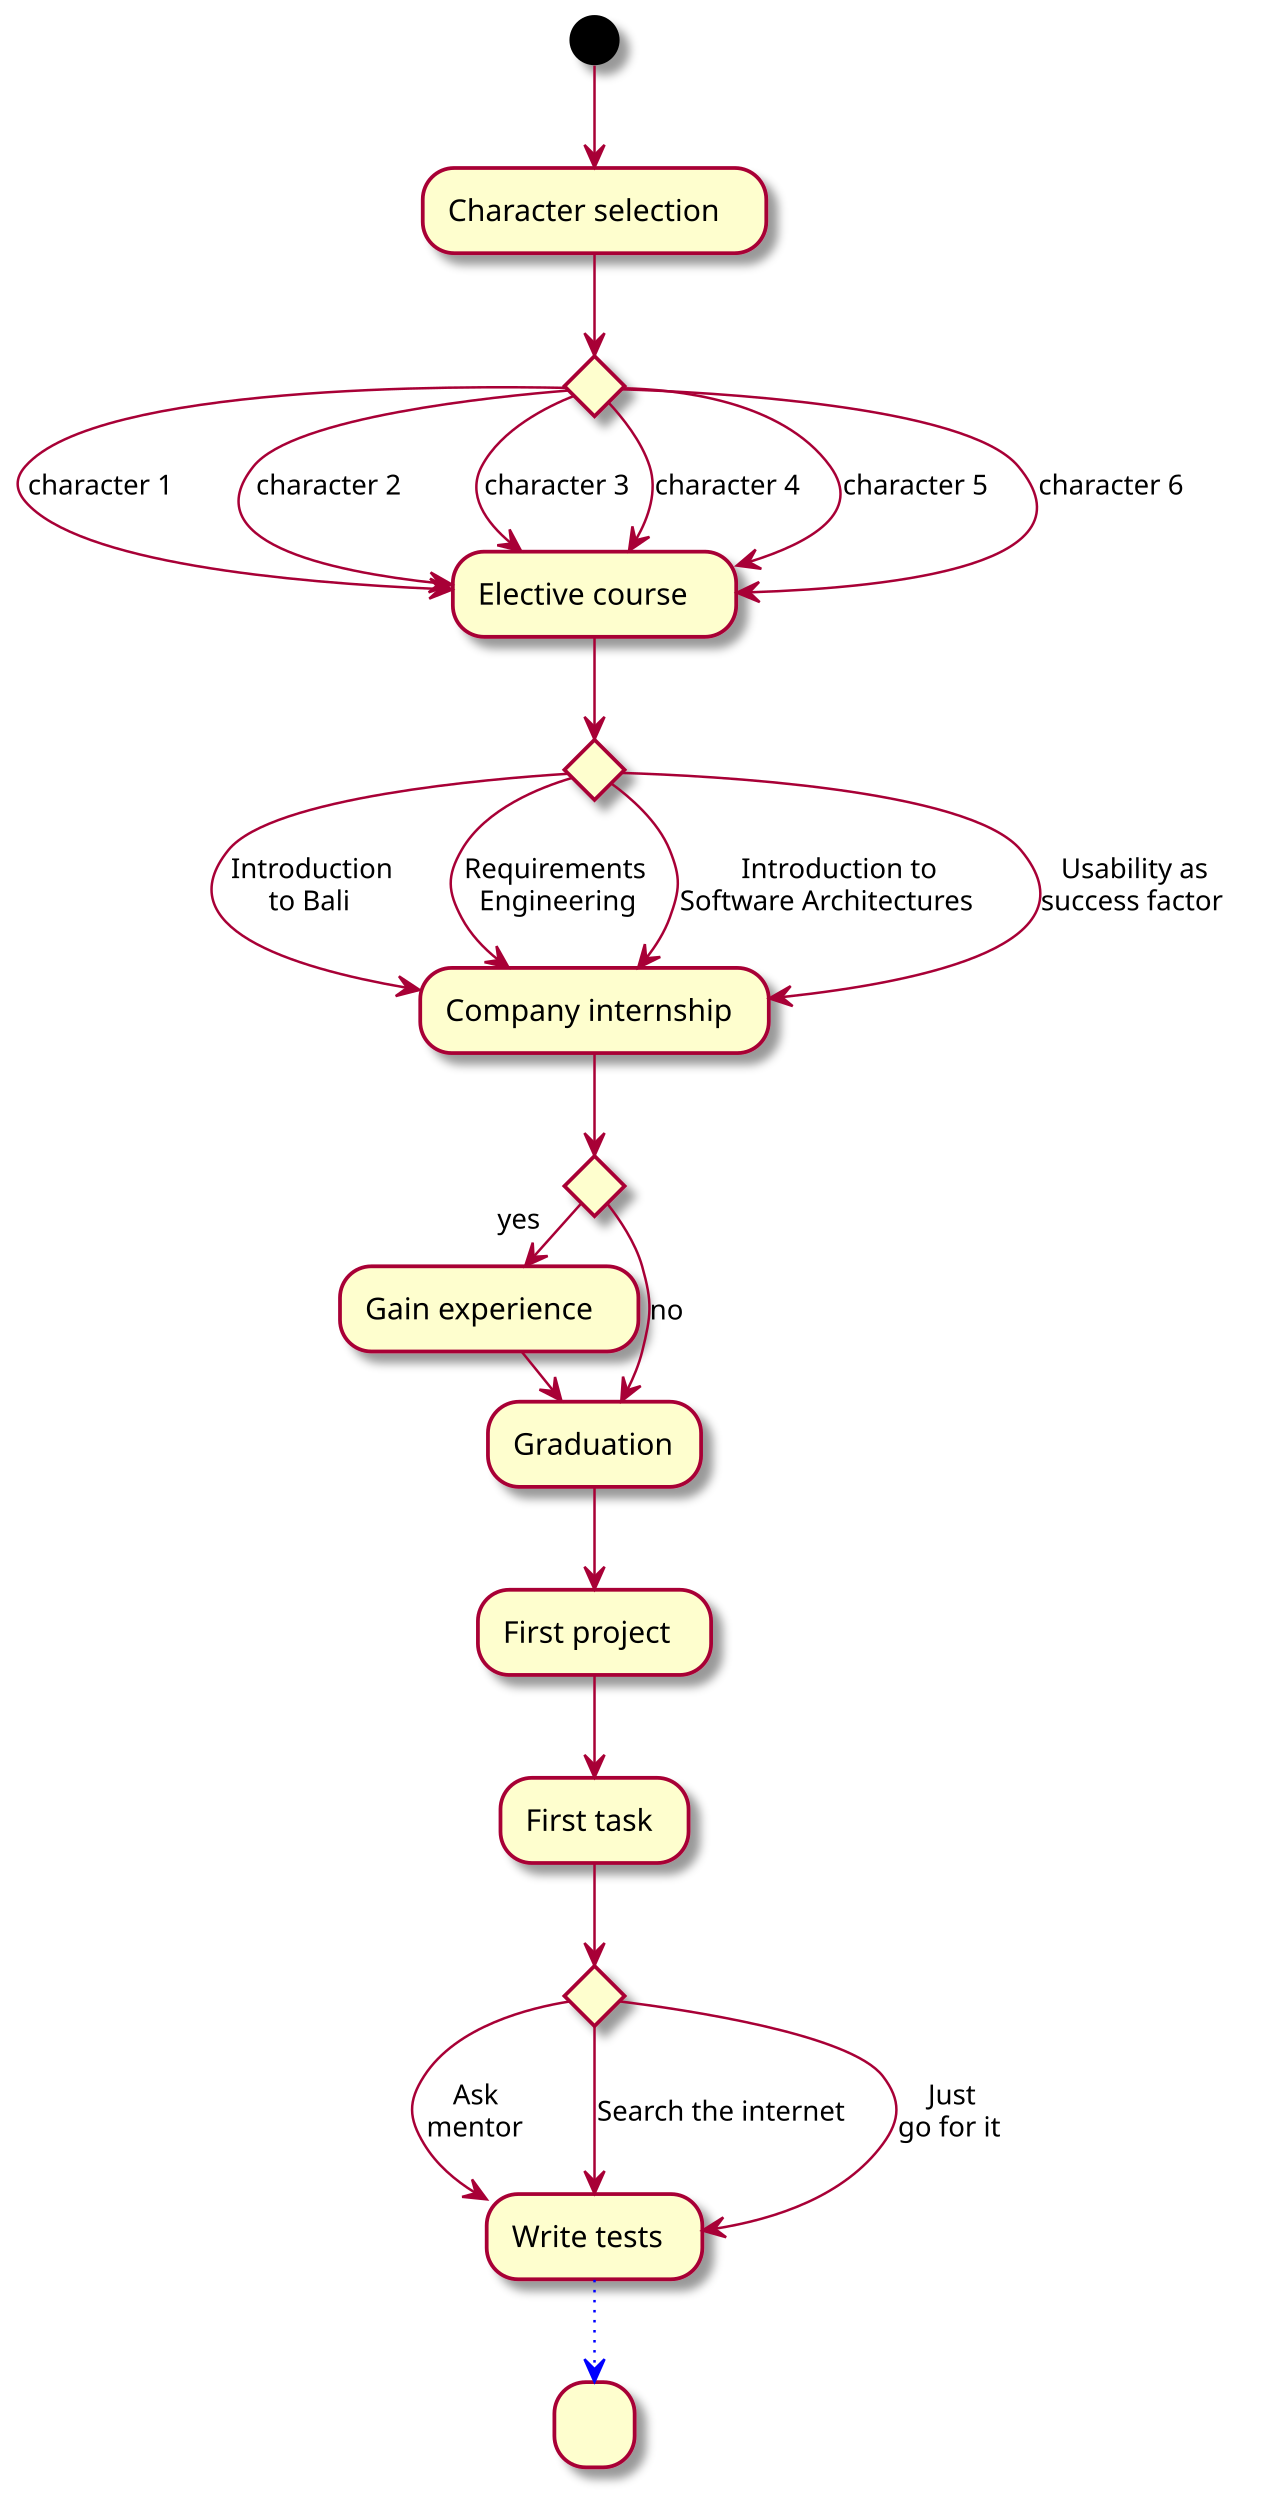
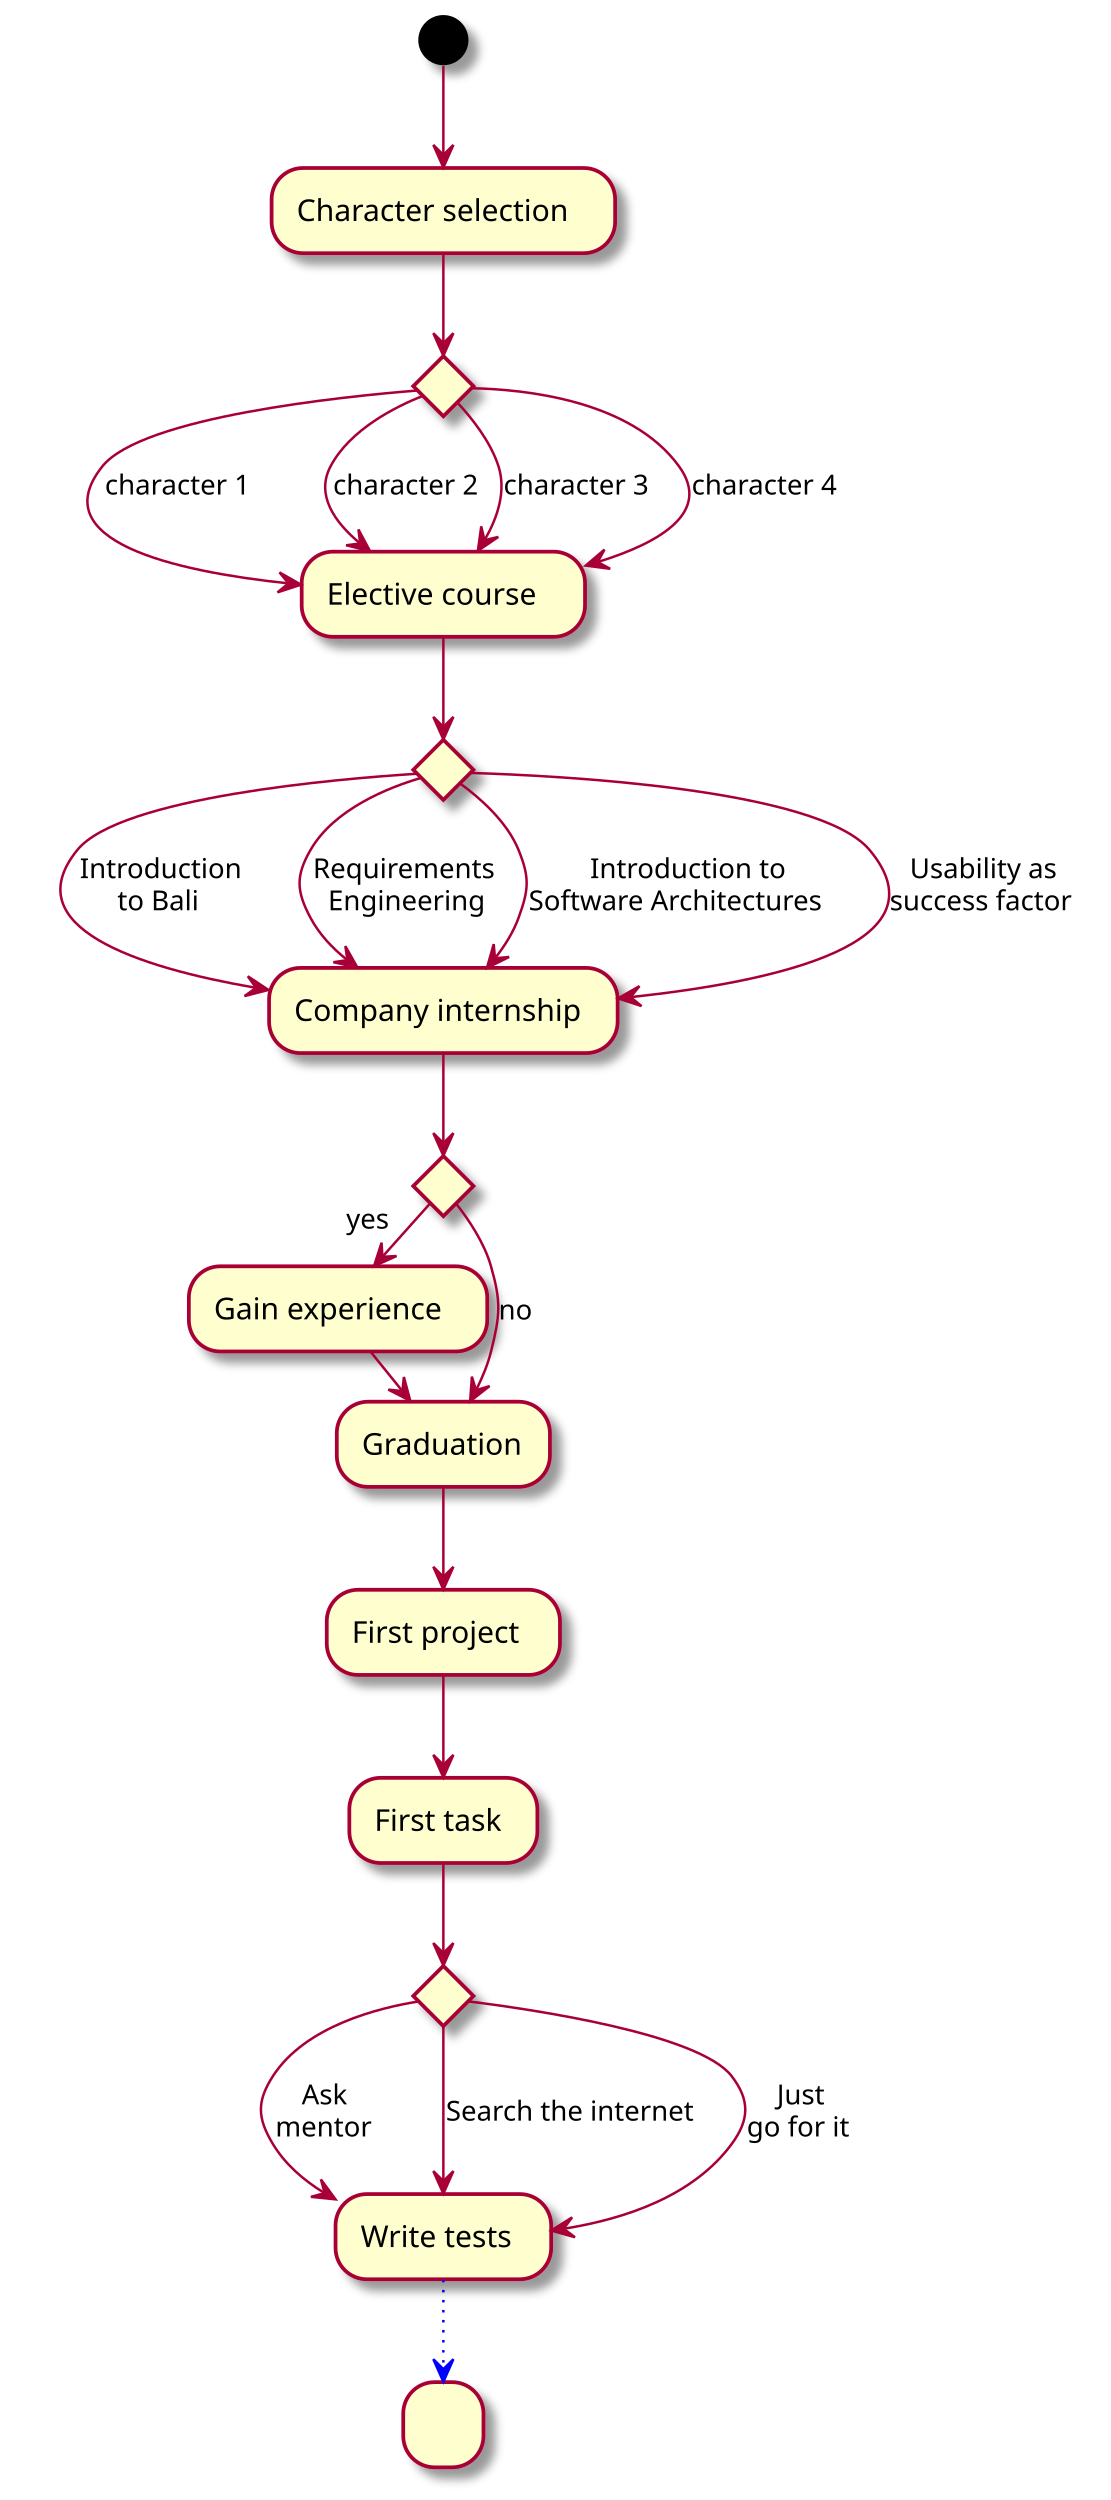
- <svg xmlns="http://www.w3.org/2000/svg" contentScriptType="application/ecmascript" contentStyleType="text/css" height="997px" preserveAspectRatio="none" style="width:504px;height:997px;" version="1.1" viewBox="0 0 504 997" width="504px" zoomAndPan="magnify">
+ <svg xmlns="http://www.w3.org/2000/svg" contentScriptType="application/ecmascript" contentStyleType="text/css" height="997px" preserveAspectRatio="none" style="width:443px;height:997px;" version="1.1" viewBox="0 0 443 997" width="443px" zoomAndPan="magnify">
  <defs>
-     <filter height="300%" id="f1kn6ou1fq34hp" width="300%" x="-1" y="-1">
+     <filter height="300%" id="f12541vmwba9mq" width="300%" x="-1" y="-1">
      <feGaussianBlur result="blurOut" stdDeviation="2.0" />
      <feColorMatrix in="blurOut" result="blurOut2" type="matrix" values="0 0 0 0 0 0 0 0 0 0 0 0 0 0 0 0 0 0 .4 0" />
      <feOffset dx="4.0" dy="4.0" in="blurOut2" result="blurOut3" />
      <feBlend in="SourceGraphic" in2="blurOut3" mode="normal" />
    </filter>
  </defs>
  <g>
-     <ellipse cx="237.091" cy="16" fill="#000000" filter="url(#f1kn6ou1fq34hp)" rx="10" ry="10" style="stroke: none; stroke-width: 1.0;" />
-     <rect fill="#FEFECE" filter="url(#f1kn6ou1fq34hp)" height="33.969" rx="12.5" ry="12.5" style="stroke: #A80036; stroke-width: 1.5;" width="137" x="168.591" y="67" />
-     <text fill="#000000" font-family="sans-serif" font-size="12" lengthAdjust="spacingAndGlyphs" textLength="117" x="178.591" y="88.139">Character selection</text>
-     <polygon fill="#FEFECE" filter="url(#f1kn6ou1fq34hp)" points="237.091,142,249.091,154,237.091,166,225.091,154,237.091,142" style="stroke: #A80036; stroke-width: 1.5;" />
-     <rect fill="#FEFECE" filter="url(#f1kn6ou1fq34hp)" height="33.969" rx="12.5" ry="12.5" style="stroke: #A80036; stroke-width: 1.5;" width="113" x="180.591" y="220" />
-     <text fill="#000000" font-family="sans-serif" font-size="12" lengthAdjust="spacingAndGlyphs" textLength="93" x="190.591" y="241.139">Elective course</text>
-     <polygon fill="#FEFECE" filter="url(#f1kn6ou1fq34hp)" points="237.091,295,249.091,307,237.091,319,225.091,307,237.091,295" style="stroke: #A80036; stroke-width: 1.5;" />
-     <rect fill="#FEFECE" filter="url(#f1kn6ou1fq34hp)" height="33.969" rx="12.5" ry="12.5" style="stroke: #A80036; stroke-width: 1.5;" width="139" x="167.591" y="386" />
-     <text fill="#000000" font-family="sans-serif" font-size="12" lengthAdjust="spacingAndGlyphs" textLength="119" x="177.591" y="407.139">Company internship</text>
-     <polygon fill="#FEFECE" filter="url(#f1kn6ou1fq34hp)" points="237.091,461,249.091,473,237.091,485,225.091,473,237.091,461" style="stroke: #A80036; stroke-width: 1.5;" />
-     <rect fill="#FEFECE" filter="url(#f1kn6ou1fq34hp)" height="33.969" rx="12.5" ry="12.5" style="stroke: #A80036; stroke-width: 1.5;" width="119" x="135.591" y="505" />
-     <text fill="#000000" font-family="sans-serif" font-size="12" lengthAdjust="spacingAndGlyphs" textLength="99" x="145.591" y="526.139">Gain experience</text>
-     <rect fill="#FEFECE" filter="url(#f1kn6ou1fq34hp)" height="33.969" rx="12.5" ry="12.5" style="stroke: #A80036; stroke-width: 1.5;" width="85" x="194.591" y="559" />
-     <text fill="#000000" font-family="sans-serif" font-size="12" lengthAdjust="spacingAndGlyphs" textLength="65" x="204.591" y="580.139">Graduation</text>
-     <rect fill="#FEFECE" filter="url(#f1kn6ou1fq34hp)" height="33.969" rx="12.5" ry="12.5" style="stroke: #A80036; stroke-width: 1.5;" width="93" x="190.591" y="634" />
-     <text fill="#000000" font-family="sans-serif" font-size="12" lengthAdjust="spacingAndGlyphs" textLength="73" x="200.591" y="655.139">First project</text>
-     <rect fill="#FEFECE" filter="url(#f1kn6ou1fq34hp)" height="33.969" rx="12.5" ry="12.5" style="stroke: #A80036; stroke-width: 1.5;" width="75" x="199.591" y="709" />
-     <text fill="#000000" font-family="sans-serif" font-size="12" lengthAdjust="spacingAndGlyphs" textLength="55" x="209.591" y="730.139">First task</text>
-     <polygon fill="#FEFECE" filter="url(#f1kn6ou1fq34hp)" points="237.091,784,249.091,796,237.091,808,225.091,796,237.091,784" style="stroke: #A80036; stroke-width: 1.5;" />
-     <rect fill="#FEFECE" filter="url(#f1kn6ou1fq34hp)" height="33.969" rx="12.5" ry="12.5" style="stroke: #A80036; stroke-width: 1.5;" width="86" x="194.091" y="875" />
-     <text fill="#000000" font-family="sans-serif" font-size="12" lengthAdjust="spacingAndGlyphs" textLength="66" x="204.091" y="896.139">Write tests</text>
-     <rect fill="#FEFECE" filter="url(#f1kn6ou1fq34hp)" height="33.969" rx="12.5" ry="12.5" style="stroke: #A80036; stroke-width: 1.5;" width="32" x="221.091" y="950" />
-     <text fill="#000000" font-family="sans-serif" font-size="12" lengthAdjust="spacingAndGlyphs" textLength="0" x="243.091" y="971.139" />
-     <path d="M237.091,26.177 C237.091,35.269 237.091,49.527 237.091,61.485 " fill="none" id="start-to-Character selection" style="stroke: #A80036; stroke-width: 1.0;" />
-     <polygon fill="#A80036" points="237.091,66.791,241.091,57.791,237.091,61.791,233.091,57.791,237.091,66.791" style="stroke: #A80036; stroke-width: 1.0;" />
-     <path d="M237.091,101.115 C237.091,111.916 237.091,126.082 237.091,136.883 " fill="none" id="Character selection-to-#225922" style="stroke: #A80036; stroke-width: 1.0;" />
-     <polygon fill="#A80036" points="237.091,141.885,241.091,132.885,237.091,136.885,233.091,132.885,237.091,141.885" style="stroke: #A80036; stroke-width: 1.0;" />
-     <text fill="#000000" font-family="sans-serif" font-size="11" lengthAdjust="spacingAndGlyphs" textLength="0" x="236.117" y="131.46" />
-     <path d="M225.744,154.693 C183.829,153.825 38.664,153.26 10.091,186 C6,190.688 6.051,195.268 10.091,200 C30.936,224.411 115.245,232.358 175.011,234.893 " fill="none" id="#225922-to-wpf" style="stroke: #A80036; stroke-width: 1.0;" />
-     <polygon fill="#A80036" points="180.352,235.108,171.521,230.749,175.357,234.907,171.199,238.742,180.352,235.108" style="stroke: #A80036; stroke-width: 1.0;" />
-     <text fill="#000000" font-family="sans-serif" font-size="11" lengthAdjust="spacingAndGlyphs" textLength="64" x="11.091" y="197.21">character 1</text>
-     <path d="M226.618,155.751 C197.532,158.074 116.873,166.217 101.091,186 C77.403,215.695 128.975,227.755 175.266,232.652 " fill="none" id="#225922-to-wpf-1" style="stroke: #A80036; stroke-width: 1.0;" />
-     <polygon fill="#A80036" points="180.3,233.16,171.747,228.278,175.326,232.659,170.945,236.237,180.3,233.16" style="stroke: #A80036; stroke-width: 1.0;" />
-     <text fill="#000000" font-family="sans-serif" font-size="11" lengthAdjust="spacingAndGlyphs" textLength="64" x="102.091" y="197.21">character 2</text>
-     <path d="M228.929,157.86 C218.214,162.11 199.857,171.219 192.091,186 C186.141,197.325 193.523,208.114 203.917,216.751 " fill="none" id="#225922-to-wpf-2" style="stroke: #A80036; stroke-width: 1.0;" />
-     <polygon fill="#A80036" points="207.863,219.833,203.231,211.142,203.922,216.756,198.308,217.447,207.863,219.833" style="stroke: #A80036; stroke-width: 1.0;" />
-     <text fill="#000000" font-family="sans-serif" font-size="11" lengthAdjust="spacingAndGlyphs" textLength="64" x="193.091" y="197.21">character 3</text>
-     <path d="M242.7,160.564 C248.093,166.345 255.885,175.94 259.091,186 C262.202,195.759 258.772,206.182 253.768,214.973 " fill="none" id="#225922-to-wpf-3" style="stroke: #A80036; stroke-width: 1.0;" />
-     <polygon fill="#A80036" points="250.857,219.674,258.997,214.13,253.49,215.423,252.196,209.917,250.857,219.674" style="stroke: #A80036; stroke-width: 1.0;" />
-     <text fill="#000000" font-family="sans-serif" font-size="11" lengthAdjust="spacingAndGlyphs" textLength="64" x="261.091" y="197.21">character 4</text>
-     <path d="M248.475,154.837 C268.998,155.238 311.858,159.405 331.091,186 C344.192,204.114 323.935,216.272 298.916,224.059 " fill="none" id="#225922-to-wpf-4" style="stroke: #A80036; stroke-width: 1.0;" />
-     <polygon fill="#A80036" points="293.858,225.559,303.623,226.836,298.651,224.138,301.349,219.166,293.858,225.559" style="stroke: #A80036; stroke-width: 1.0;" />
-     <text fill="#000000" font-family="sans-serif" font-size="11" lengthAdjust="spacingAndGlyphs" textLength="64" x="336.091" y="197.21">character 5</text>
-     <path d="M248.072,155.264 C282.264,156.34 385.755,161.594 406.091,186 C438.288,224.64 359.459,234.273 298.909,236.219 " fill="none" id="#225922-to-wpf-5" style="stroke: #A80036; stroke-width: 1.0;" />
-     <polygon fill="#A80036" points="293.849,236.365,302.961,240.104,298.847,236.221,302.73,232.107,293.849,236.365" style="stroke: #A80036; stroke-width: 1.0;" />
-     <text fill="#000000" font-family="sans-serif" font-size="11" lengthAdjust="spacingAndGlyphs" textLength="64" x="414.091" y="197.21">character 6</text>
-     <path d="M237.091,254.115 C237.091,264.916 237.091,279.082 237.091,289.883 " fill="none" id="wpf-to-#225932" style="stroke: #A80036; stroke-width: 1.0;" />
-     <polygon fill="#A80036" points="237.091,294.885,241.091,285.885,237.091,289.885,233.091,285.885,237.091,294.885" style="stroke: #A80036; stroke-width: 1.0;" />
-     <text fill="#000000" font-family="sans-serif" font-size="11" lengthAdjust="spacingAndGlyphs" textLength="0" x="236.117" y="284.461" />
-     <path d="M226.303,308.595 C195.49,310.542 108.216,317.857 91.091,339 C66.279,369.633 114.575,385.694 162.138,393.908 " fill="none" id="#225932-to-fpr" style="stroke: #A80036; stroke-width: 1.0;" />
-     <polygon fill="#A80036" points="167.331,394.775,159.113,389.346,162.399,393.951,157.794,397.236,167.331,394.775" style="stroke: #A80036; stroke-width: 1.0;" />
-     <text fill="#000000" font-family="sans-serif" font-size="11" lengthAdjust="spacingAndGlyphs" textLength="66" x="92.091" y="350.21">Introduction</text>
-     <text fill="#000000" font-family="sans-serif" font-size="11" lengthAdjust="spacingAndGlyphs" textLength="36" x="107.091" y="363.015">to Bali</text>
-     <path d="M227.958,310.296 C215.468,313.983 193.532,322.541 184.091,339 C178.12,349.409 178.475,355.395 184.091,366 C187.56,372.549 192.812,378.128 198.686,382.797 " fill="none" id="#225932-to-fpr-1" style="stroke: #A80036; stroke-width: 1.0;" />
-     <polygon fill="#A80036" points="202.838,385.886,198.004,377.305,198.826,382.902,193.229,383.723,202.838,385.886" style="stroke: #A80036; stroke-width: 1.0;" />
-     <text fill="#000000" font-family="sans-serif" font-size="11" lengthAdjust="spacingAndGlyphs" textLength="80" x="185.091" y="350.21">Requirements</text>
-     <text fill="#000000" font-family="sans-serif" font-size="11" lengthAdjust="spacingAndGlyphs" textLength="68" x="191.091" y="363.015">Engineering</text>
-     <path d="M243.879,312.527 C251.198,317.862 262.428,327.475 267.091,339 C271.592,350.124 271.176,354.717 267.091,366 C265.014,371.737 261.579,377.203 257.76,382.063 " fill="none" id="#225932-to-fpr-2" style="stroke: #A80036; stroke-width: 1.0;" />
-     <polygon fill="#A80036" points="254.483,385.997,263.317,381.642,257.684,382.155,257.171,376.522,254.483,385.997" style="stroke: #A80036; stroke-width: 1.0;" />
-     <text fill="#000000" font-family="sans-serif" font-size="11" lengthAdjust="spacingAndGlyphs" textLength="81" x="295.591" y="350.21">Introduction to</text>
-     <text fill="#000000" font-family="sans-serif" font-size="11" lengthAdjust="spacingAndGlyphs" textLength="130" x="271.091" y="363.015">Software Architectures</text>
-     <path d="M248.137,308.253 C282.529,309.297 386.625,314.465 407.091,339 C438.014,376.071 370.866,391.335 312.06,397.616 " fill="none" id="#225932-to-fpr-3" style="stroke: #A80036; stroke-width: 1.0;" />
-     <polygon fill="#A80036" points="306.76,398.161,316.122,401.219,311.734,397.65,315.304,393.262,306.76,398.161" style="stroke: #A80036; stroke-width: 1.0;" />
-     <text fill="#000000" font-family="sans-serif" font-size="11" lengthAdjust="spacingAndGlyphs" textLength="65" x="423.091" y="350.21">Usability as</text>
-     <text fill="#000000" font-family="sans-serif" font-size="11" lengthAdjust="spacingAndGlyphs" textLength="81" x="415.091" y="363.015">success factor</text>
-     <path d="M237.091,420.115 C237.091,430.916 237.091,445.082 237.091,455.883 " fill="none" id="fpr-to-#225940" style="stroke: #A80036; stroke-width: 1.0;" />
-     <polygon fill="#A80036" points="237.091,460.885,241.091,451.885,237.091,455.885,233.091,451.885,237.091,460.885" style="stroke: #A80036; stroke-width: 1.0;" />
-     <text fill="#000000" font-family="sans-serif" font-size="11" lengthAdjust="spacingAndGlyphs" textLength="0" x="236.117" y="450.461" />
-     <path d="M231.601,480.144 C226.873,485.435 219.775,493.377 213.091,500.857 " fill="none" id="#225940-to-n" style="stroke: #A80036; stroke-width: 1.0;" />
-     <polygon fill="#A80036" points="209.439,504.944,218.418,500.898,212.77,501.216,212.452,495.568,209.439,504.944" style="stroke: #A80036; stroke-width: 1.0;" />
-     <text fill="#000000" font-family="sans-serif" font-size="11" lengthAdjust="spacingAndGlyphs" textLength="21" x="198.328" y="489.968">yes</text>
-     <path d="M208.15,539.168 C212.064,544.013 216.407,549.392 220.516,554.478 " fill="none" id="n-to-p" style="stroke: #A80036; stroke-width: 1.0;" />
-     <polygon fill="#A80036" points="223.895,558.663,221.351,549.149,220.753,554.774,215.128,554.176,223.895,558.663" style="stroke: #A80036; stroke-width: 1.0;" />
-     <path d="M242.3,480.157 C246.947,486.084 253.417,495.522 256.091,505 C260.193,519.544 259.724,524.332 256.091,539 C254.816,544.145 252.659,549.365 250.244,554.175 " fill="none" id="#225940-to-p" style="stroke: #A80036; stroke-width: 1.0;" />
-     <polygon fill="#A80036" points="247.766,558.83,255.525,552.764,250.115,554.416,248.463,549.006,247.766,558.83" style="stroke: #A80036; stroke-width: 1.0;" />
-     <text fill="#000000" font-family="sans-serif" font-size="11" lengthAdjust="spacingAndGlyphs" textLength="14" x="259.091" y="526.21">no</text>
-     <path d="M237.091,593.201 C237.091,603.692 237.091,617.463 237.091,628.818 " fill="none" id="p-to-ep" style="stroke: #A80036; stroke-width: 1.0;" />
-     <polygon fill="#A80036" points="237.091,633.844,241.091,624.844,237.091,628.844,233.091,624.844,237.091,633.844" style="stroke: #A80036; stroke-width: 1.0;" />
-     <path d="M237.091,668.201 C237.091,678.692 237.091,692.463 237.091,703.818 " fill="none" id="ep-to-ea" style="stroke: #A80036; stroke-width: 1.0;" />
-     <polygon fill="#A80036" points="237.091,708.844,241.091,699.844,237.091,703.844,233.091,699.844,237.091,708.844" style="stroke: #A80036; stroke-width: 1.0;" />
-     <path d="M237.091,743.115 C237.091,753.916 237.091,768.082 237.091,778.883 " fill="none" id="ea-to-#225952" style="stroke: #A80036; stroke-width: 1.0;" />
-     <polygon fill="#A80036" points="237.091,783.885,241.091,774.885,237.091,778.885,233.091,774.885,237.091,783.885" style="stroke: #A80036; stroke-width: 1.0;" />
-     <text fill="#000000" font-family="sans-serif" font-size="11" lengthAdjust="spacingAndGlyphs" textLength="0" x="236.117" y="773.461" />
-     <path d="M227.044,798.212 C211.483,800.691 182.005,807.921 169.091,828 C162.601,838.093 162.901,844.72 169.091,855 C173.975,863.111 181.367,869.49 189.502,874.475 " fill="none" id="#225952-to-ts" style="stroke: #A80036; stroke-width: 1.0;" />
-     <polygon fill="#A80036" points="194.089,877.102,188.268,869.157,189.75,874.616,184.291,876.099,194.089,877.102" style="stroke: #A80036; stroke-width: 1.0;" />
-     <text fill="#000000" font-family="sans-serif" font-size="11" lengthAdjust="spacingAndGlyphs" textLength="20" x="180.591" y="839.21">Ask</text>
-     <text fill="#000000" font-family="sans-serif" font-size="11" lengthAdjust="spacingAndGlyphs" textLength="41" x="170.091" y="852.015">mentor</text>
-     <path d="M237.091,808.152 C237.091,823.266 237.091,850.557 237.091,869.673 " fill="none" id="#225952-to-ts-1" style="stroke: #A80036; stroke-width: 1.0;" />
-     <polygon fill="#A80036" points="237.091,874.831,241.091,865.831,237.091,869.831,233.091,865.831,237.091,874.831" style="stroke: #A80036; stroke-width: 1.0;" />
-     <text fill="#000000" font-family="sans-serif" font-size="11" lengthAdjust="spacingAndGlyphs" textLength="112" x="238.091" y="845.71">Search the internet</text>
-     <path d="M247.056,798.151 C272.567,801.323 339.139,811.093 352.091,828 C359.389,837.526 359.197,845.33 352.091,855 C336.767,875.854 309.401,884.96 285.209,888.803 " fill="none" id="#225952-to-ts-2" style="stroke: #A80036; stroke-width: 1.0;" />
-     <polygon fill="#A80036" points="280.101,889.545,289.582,892.21,285.049,888.826,288.432,884.293,280.101,889.545" style="stroke: #A80036; stroke-width: 1.0;" />
-     <text fill="#000000" font-family="sans-serif" font-size="11" lengthAdjust="spacingAndGlyphs" textLength="20" x="370.091" y="839.21">Just</text>
-     <text fill="#000000" font-family="sans-serif" font-size="11" lengthAdjust="spacingAndGlyphs" textLength="44" x="358.091" y="852.015">go for it</text>
-     <path d="M237.091,909.201 C237.091,919.692 237.091,933.463 237.091,944.818 " fill="none" id="ts-to-   " style="stroke: #0000FF; stroke-width: 1.0; stroke-dasharray: 1.0,3.0;" />
-     <polygon fill="#0000FF" points="237.091,949.844,241.091,940.844,237.091,944.844,233.091,940.844,237.091,949.844" style="stroke: #0000FF; stroke-width: 1.0;" />
+     <ellipse cx="176.812" cy="16" fill="#000000" filter="url(#f12541vmwba9mq)" rx="10" ry="10" style="stroke: none; stroke-width: 1.0;" />
+     <rect fill="#FEFECE" filter="url(#f12541vmwba9mq)" height="33.969" rx="12.5" ry="12.5" style="stroke: #A80036; stroke-width: 1.5;" width="137" x="108.312" y="67" />
+     <text fill="#000000" font-family="sans-serif" font-size="12" lengthAdjust="spacingAndGlyphs" textLength="117" x="118.312" y="88.139">Character selection</text>
+     <polygon fill="#FEFECE" filter="url(#f12541vmwba9mq)" points="176.812,142,188.812,154,176.812,166,164.812,154,176.812,142" style="stroke: #A80036; stroke-width: 1.5;" />
+     <rect fill="#FEFECE" filter="url(#f12541vmwba9mq)" height="33.969" rx="12.5" ry="12.5" style="stroke: #A80036; stroke-width: 1.5;" width="113" x="120.312" y="220" />
+     <text fill="#000000" font-family="sans-serif" font-size="12" lengthAdjust="spacingAndGlyphs" textLength="93" x="130.312" y="241.139">Elective course</text>
+     <polygon fill="#FEFECE" filter="url(#f12541vmwba9mq)" points="176.812,295,188.812,307,176.812,319,164.812,307,176.812,295" style="stroke: #A80036; stroke-width: 1.5;" />
+     <rect fill="#FEFECE" filter="url(#f12541vmwba9mq)" height="33.969" rx="12.5" ry="12.5" style="stroke: #A80036; stroke-width: 1.5;" width="139" x="107.312" y="386" />
+     <text fill="#000000" font-family="sans-serif" font-size="12" lengthAdjust="spacingAndGlyphs" textLength="119" x="117.312" y="407.139">Company internship</text>
+     <polygon fill="#FEFECE" filter="url(#f12541vmwba9mq)" points="176.812,461,188.812,473,176.812,485,164.812,473,176.812,461" style="stroke: #A80036; stroke-width: 1.5;" />
+     <rect fill="#FEFECE" filter="url(#f12541vmwba9mq)" height="33.969" rx="12.5" ry="12.5" style="stroke: #A80036; stroke-width: 1.5;" width="119" x="75.312" y="505" />
+     <text fill="#000000" font-family="sans-serif" font-size="12" lengthAdjust="spacingAndGlyphs" textLength="99" x="85.312" y="526.139">Gain experience</text>
+     <rect fill="#FEFECE" filter="url(#f12541vmwba9mq)" height="33.969" rx="12.5" ry="12.5" style="stroke: #A80036; stroke-width: 1.5;" width="85" x="134.312" y="559" />
+     <text fill="#000000" font-family="sans-serif" font-size="12" lengthAdjust="spacingAndGlyphs" textLength="65" x="144.312" y="580.139">Graduation</text>
+     <rect fill="#FEFECE" filter="url(#f12541vmwba9mq)" height="33.969" rx="12.5" ry="12.5" style="stroke: #A80036; stroke-width: 1.5;" width="93" x="130.312" y="634" />
+     <text fill="#000000" font-family="sans-serif" font-size="12" lengthAdjust="spacingAndGlyphs" textLength="73" x="140.312" y="655.139">First project</text>
+     <rect fill="#FEFECE" filter="url(#f12541vmwba9mq)" height="33.969" rx="12.5" ry="12.5" style="stroke: #A80036; stroke-width: 1.5;" width="75" x="139.312" y="709" />
+     <text fill="#000000" font-family="sans-serif" font-size="12" lengthAdjust="spacingAndGlyphs" textLength="55" x="149.312" y="730.139">First task</text>
+     <polygon fill="#FEFECE" filter="url(#f12541vmwba9mq)" points="176.812,784,188.812,796,176.812,808,164.812,796,176.812,784" style="stroke: #A80036; stroke-width: 1.5;" />
+     <rect fill="#FEFECE" filter="url(#f12541vmwba9mq)" height="33.969" rx="12.5" ry="12.5" style="stroke: #A80036; stroke-width: 1.5;" width="86" x="133.812" y="875" />
+     <text fill="#000000" font-family="sans-serif" font-size="12" lengthAdjust="spacingAndGlyphs" textLength="66" x="143.812" y="896.139">Write tests</text>
+     <rect fill="#FEFECE" filter="url(#f12541vmwba9mq)" height="33.969" rx="12.5" ry="12.5" style="stroke: #A80036; stroke-width: 1.5;" width="32" x="160.812" y="950" />
+     <text fill="#000000" font-family="sans-serif" font-size="12" lengthAdjust="spacingAndGlyphs" textLength="0" x="182.812" y="971.139" />
+     <path d="M176.812,26.177 C176.812,35.269 176.812,49.527 176.812,61.485 " fill="none" id="start-to-Character selection" style="stroke: #A80036; stroke-width: 1.0;" />
+     <polygon fill="#A80036" points="176.812,66.791,180.812,57.791,176.812,61.791,172.812,57.791,176.812,66.791" style="stroke: #A80036; stroke-width: 1.0;" />
+     <path d="M176.812,101.115 C176.812,111.916 176.812,126.082 176.812,136.883 " fill="none" id="Character selection-to-#628222" style="stroke: #A80036; stroke-width: 1.0;" />
+     <polygon fill="#A80036" points="176.812,141.885,180.812,132.885,176.812,136.885,172.812,132.885,176.812,141.885" style="stroke: #A80036; stroke-width: 1.0;" />
+     <text fill="#000000" font-family="sans-serif" font-size="11" lengthAdjust="spacingAndGlyphs" textLength="0" x="175.837" y="131.46" />
+     <path d="M166.339,155.751 C137.253,158.074 56.593,166.217 40.812,186 C17.124,215.695 68.695,227.755 114.986,232.652 " fill="none" id="#628222-to-wpf" style="stroke: #A80036; stroke-width: 1.0;" />
+     <polygon fill="#A80036" points="120.021,233.16,111.467,228.278,115.046,232.659,110.665,236.237,120.021,233.16" style="stroke: #A80036; stroke-width: 1.0;" />
+     <text fill="#000000" font-family="sans-serif" font-size="11" lengthAdjust="spacingAndGlyphs" textLength="64" x="41.812" y="197.21">character 1</text>
+     <path d="M168.65,157.86 C157.935,162.11 139.578,171.219 131.812,186 C125.861,197.325 133.243,208.114 143.637,216.751 " fill="none" id="#628222-to-wpf-1" style="stroke: #A80036; stroke-width: 1.0;" />
+     <polygon fill="#A80036" points="147.584,219.833,142.951,211.142,143.643,216.756,138.028,217.447,147.584,219.833" style="stroke: #A80036; stroke-width: 1.0;" />
+     <text fill="#000000" font-family="sans-serif" font-size="11" lengthAdjust="spacingAndGlyphs" textLength="64" x="132.812" y="197.21">character 2</text>
+     <path d="M182.42,160.564 C187.813,166.345 195.605,175.94 198.812,186 C201.923,195.759 198.493,206.182 193.488,214.973 " fill="none" id="#628222-to-wpf-2" style="stroke: #A80036; stroke-width: 1.0;" />
+     <polygon fill="#A80036" points="190.577,219.674,198.717,214.13,193.21,215.423,191.916,209.917,190.577,219.674" style="stroke: #A80036; stroke-width: 1.0;" />
+     <text fill="#000000" font-family="sans-serif" font-size="11" lengthAdjust="spacingAndGlyphs" textLength="64" x="200.812" y="197.21">character 3</text>
+     <path d="M188.195,154.837 C208.719,155.238 251.578,159.405 270.812,186 C283.912,204.114 263.656,216.272 238.637,224.059 " fill="none" id="#628222-to-wpf-3" style="stroke: #A80036; stroke-width: 1.0;" />
+     <polygon fill="#A80036" points="233.578,225.559,243.344,226.836,238.372,224.138,241.07,219.166,233.578,225.559" style="stroke: #A80036; stroke-width: 1.0;" />
+     <text fill="#000000" font-family="sans-serif" font-size="11" lengthAdjust="spacingAndGlyphs" textLength="64" x="275.812" y="197.21">character 4</text>
+     <path d="M176.812,254.115 C176.812,264.916 176.812,279.082 176.812,289.883 " fill="none" id="wpf-to-#628230" style="stroke: #A80036; stroke-width: 1.0;" />
+     <polygon fill="#A80036" points="176.812,294.885,180.812,285.885,176.812,289.885,172.812,285.885,176.812,294.885" style="stroke: #A80036; stroke-width: 1.0;" />
+     <text fill="#000000" font-family="sans-serif" font-size="11" lengthAdjust="spacingAndGlyphs" textLength="0" x="175.837" y="284.461" />
+     <path d="M166.023,308.595 C135.211,310.542 47.937,317.857 30.812,339 C6,369.633 54.295,385.694 101.859,393.908 " fill="none" id="#628230-to-fpr" style="stroke: #A80036; stroke-width: 1.0;" />
+     <polygon fill="#A80036" points="107.051,394.775,98.833,389.347,102.12,393.951,97.515,397.238,107.051,394.775" style="stroke: #A80036; stroke-width: 1.0;" />
+     <text fill="#000000" font-family="sans-serif" font-size="11" lengthAdjust="spacingAndGlyphs" textLength="66" x="31.812" y="350.21">Introduction</text>
+     <text fill="#000000" font-family="sans-serif" font-size="11" lengthAdjust="spacingAndGlyphs" textLength="36" x="46.812" y="363.015">to Bali</text>
+     <path d="M167.679,310.296 C155.188,313.983 133.253,322.541 123.812,339 C117.841,349.409 118.195,355.395 123.812,366 C127.28,372.549 132.533,378.128 138.407,382.797 " fill="none" id="#628230-to-fpr-1" style="stroke: #A80036; stroke-width: 1.0;" />
+     <polygon fill="#A80036" points="142.558,385.886,137.725,377.305,138.546,382.902,132.949,383.723,142.558,385.886" style="stroke: #A80036; stroke-width: 1.0;" />
+     <text fill="#000000" font-family="sans-serif" font-size="11" lengthAdjust="spacingAndGlyphs" textLength="80" x="124.812" y="350.21">Requirements</text>
+     <text fill="#000000" font-family="sans-serif" font-size="11" lengthAdjust="spacingAndGlyphs" textLength="68" x="130.812" y="363.015">Engineering</text>
+     <path d="M183.599,312.527 C190.919,317.862 202.148,327.475 206.812,339 C211.313,350.124 210.897,354.717 206.812,366 C204.735,371.737 201.3,377.203 197.481,382.063 " fill="none" id="#628230-to-fpr-2" style="stroke: #A80036; stroke-width: 1.0;" />
+     <polygon fill="#A80036" points="194.204,385.997,203.038,381.642,197.404,382.155,196.891,376.522,194.204,385.997" style="stroke: #A80036; stroke-width: 1.0;" />
+     <text fill="#000000" font-family="sans-serif" font-size="11" lengthAdjust="spacingAndGlyphs" textLength="81" x="235.312" y="350.21">Introduction to</text>
+     <text fill="#000000" font-family="sans-serif" font-size="11" lengthAdjust="spacingAndGlyphs" textLength="130" x="210.812" y="363.015">Software Architectures</text>
+     <path d="M187.857,308.253 C222.25,309.297 326.346,314.465 346.812,339 C377.734,376.071 310.587,391.335 251.78,397.616 " fill="none" id="#628230-to-fpr-3" style="stroke: #A80036; stroke-width: 1.0;" />
+     <polygon fill="#A80036" points="246.481,398.161,255.843,401.219,251.455,397.65,255.025,393.262,246.481,398.161" style="stroke: #A80036; stroke-width: 1.0;" />
+     <text fill="#000000" font-family="sans-serif" font-size="11" lengthAdjust="spacingAndGlyphs" textLength="65" x="362.812" y="350.21">Usability as</text>
+     <text fill="#000000" font-family="sans-serif" font-size="11" lengthAdjust="spacingAndGlyphs" textLength="81" x="354.812" y="363.015">success factor</text>
+     <path d="M176.812,420.115 C176.812,430.916 176.812,445.082 176.812,455.883 " fill="none" id="fpr-to-#628238" style="stroke: #A80036; stroke-width: 1.0;" />
+     <polygon fill="#A80036" points="176.812,460.885,180.812,451.885,176.812,455.885,172.812,451.885,176.812,460.885" style="stroke: #A80036; stroke-width: 1.0;" />
+     <text fill="#000000" font-family="sans-serif" font-size="11" lengthAdjust="spacingAndGlyphs" textLength="0" x="175.837" y="450.461" />
+     <path d="M171.321,480.144 C166.593,485.435 159.496,493.377 152.812,500.857 " fill="none" id="#628238-to-n" style="stroke: #A80036; stroke-width: 1.0;" />
+     <polygon fill="#A80036" points="149.159,504.944,158.138,500.898,152.49,501.216,152.173,495.568,149.159,504.944" style="stroke: #A80036; stroke-width: 1.0;" />
+     <text fill="#000000" font-family="sans-serif" font-size="11" lengthAdjust="spacingAndGlyphs" textLength="21" x="138.049" y="489.968">yes</text>
+     <path d="M147.871,539.168 C151.784,544.013 156.128,549.392 160.236,554.478 " fill="none" id="n-to-p" style="stroke: #A80036; stroke-width: 1.0;" />
+     <polygon fill="#A80036" points="163.616,558.663,161.071,549.149,160.474,554.774,154.848,554.176,163.616,558.663" style="stroke: #A80036; stroke-width: 1.0;" />
+     <path d="M182.021,480.157 C186.668,486.084 193.139,495.522 195.812,505 C199.914,519.544 199.445,524.332 195.812,539 C194.538,544.145 192.379,549.365 189.964,554.175 " fill="none" id="#628238-to-p" style="stroke: #A80036; stroke-width: 1.0;" />
+     <polygon fill="#A80036" points="187.486,558.83,195.245,552.764,189.835,554.416,188.183,549.006,187.486,558.83" style="stroke: #A80036; stroke-width: 1.0;" />
+     <text fill="#000000" font-family="sans-serif" font-size="11" lengthAdjust="spacingAndGlyphs" textLength="14" x="198.812" y="526.21">no</text>
+     <path d="M176.812,593.201 C176.812,603.692 176.812,617.463 176.812,628.818 " fill="none" id="p-to-ep" style="stroke: #A80036; stroke-width: 1.0;" />
+     <polygon fill="#A80036" points="176.812,633.844,180.812,624.844,176.812,628.844,172.812,624.844,176.812,633.844" style="stroke: #A80036; stroke-width: 1.0;" />
+     <path d="M176.812,668.201 C176.812,678.692 176.812,692.463 176.812,703.818 " fill="none" id="ep-to-ea" style="stroke: #A80036; stroke-width: 1.0;" />
+     <polygon fill="#A80036" points="176.812,708.844,180.812,699.844,176.812,703.844,172.812,699.844,176.812,708.844" style="stroke: #A80036; stroke-width: 1.0;" />
+     <path d="M176.812,743.115 C176.812,753.916 176.812,768.082 176.812,778.883 " fill="none" id="ea-to-#628250" style="stroke: #A80036; stroke-width: 1.0;" />
+     <polygon fill="#A80036" points="176.812,783.885,180.812,774.885,176.812,778.885,172.812,774.885,176.812,783.885" style="stroke: #A80036; stroke-width: 1.0;" />
+     <text fill="#000000" font-family="sans-serif" font-size="11" lengthAdjust="spacingAndGlyphs" textLength="0" x="175.837" y="773.461" />
+     <path d="M166.765,798.212 C151.205,800.691 121.725,807.921 108.812,828 C102.321,838.093 102.622,844.72 108.812,855 C113.695,863.111 121.087,869.49 129.223,874.475 " fill="none" id="#628250-to-ts" style="stroke: #A80036; stroke-width: 1.0;" />
+     <polygon fill="#A80036" points="133.809,877.102,127.988,869.157,129.47,874.616,124.011,876.099,133.809,877.102" style="stroke: #A80036; stroke-width: 1.0;" />
+     <text fill="#000000" font-family="sans-serif" font-size="11" lengthAdjust="spacingAndGlyphs" textLength="20" x="120.312" y="839.21">Ask</text>
+     <text fill="#000000" font-family="sans-serif" font-size="11" lengthAdjust="spacingAndGlyphs" textLength="41" x="109.812" y="852.015">mentor</text>
+     <path d="M176.812,808.152 C176.812,823.266 176.812,850.557 176.812,869.673 " fill="none" id="#628250-to-ts-1" style="stroke: #A80036; stroke-width: 1.0;" />
+     <polygon fill="#A80036" points="176.812,874.831,180.812,865.831,176.812,869.831,172.812,865.831,176.812,874.831" style="stroke: #A80036; stroke-width: 1.0;" />
+     <text fill="#000000" font-family="sans-serif" font-size="11" lengthAdjust="spacingAndGlyphs" textLength="112" x="177.812" y="845.71">Search the internet</text>
+     <path d="M186.777,798.151 C212.287,801.323 278.859,811.093 291.812,828 C299.11,837.526 298.918,845.33 291.812,855 C276.488,875.854 249.122,884.96 224.93,888.803 " fill="none" id="#628250-to-ts-2" style="stroke: #A80036; stroke-width: 1.0;" />
+     <polygon fill="#A80036" points="219.821,889.545,229.302,892.21,224.769,888.826,228.153,884.293,219.821,889.545" style="stroke: #A80036; stroke-width: 1.0;" />
+     <text fill="#000000" font-family="sans-serif" font-size="11" lengthAdjust="spacingAndGlyphs" textLength="20" x="309.812" y="839.21">Just</text>
+     <text fill="#000000" font-family="sans-serif" font-size="11" lengthAdjust="spacingAndGlyphs" textLength="44" x="297.812" y="852.015">go for it</text>
+     <path d="M176.812,909.201 C176.812,919.692 176.812,933.463 176.812,944.818 " fill="none" id="ts-to-   " style="stroke: #0000FF; stroke-width: 1.0; stroke-dasharray: 1.0,3.0;" />
+     <polygon fill="#0000FF" points="176.812,949.844,180.812,940.844,176.812,944.844,172.812,940.844,176.812,949.844" style="stroke: #0000FF; stroke-width: 1.0;" />
  </g>
</svg>
